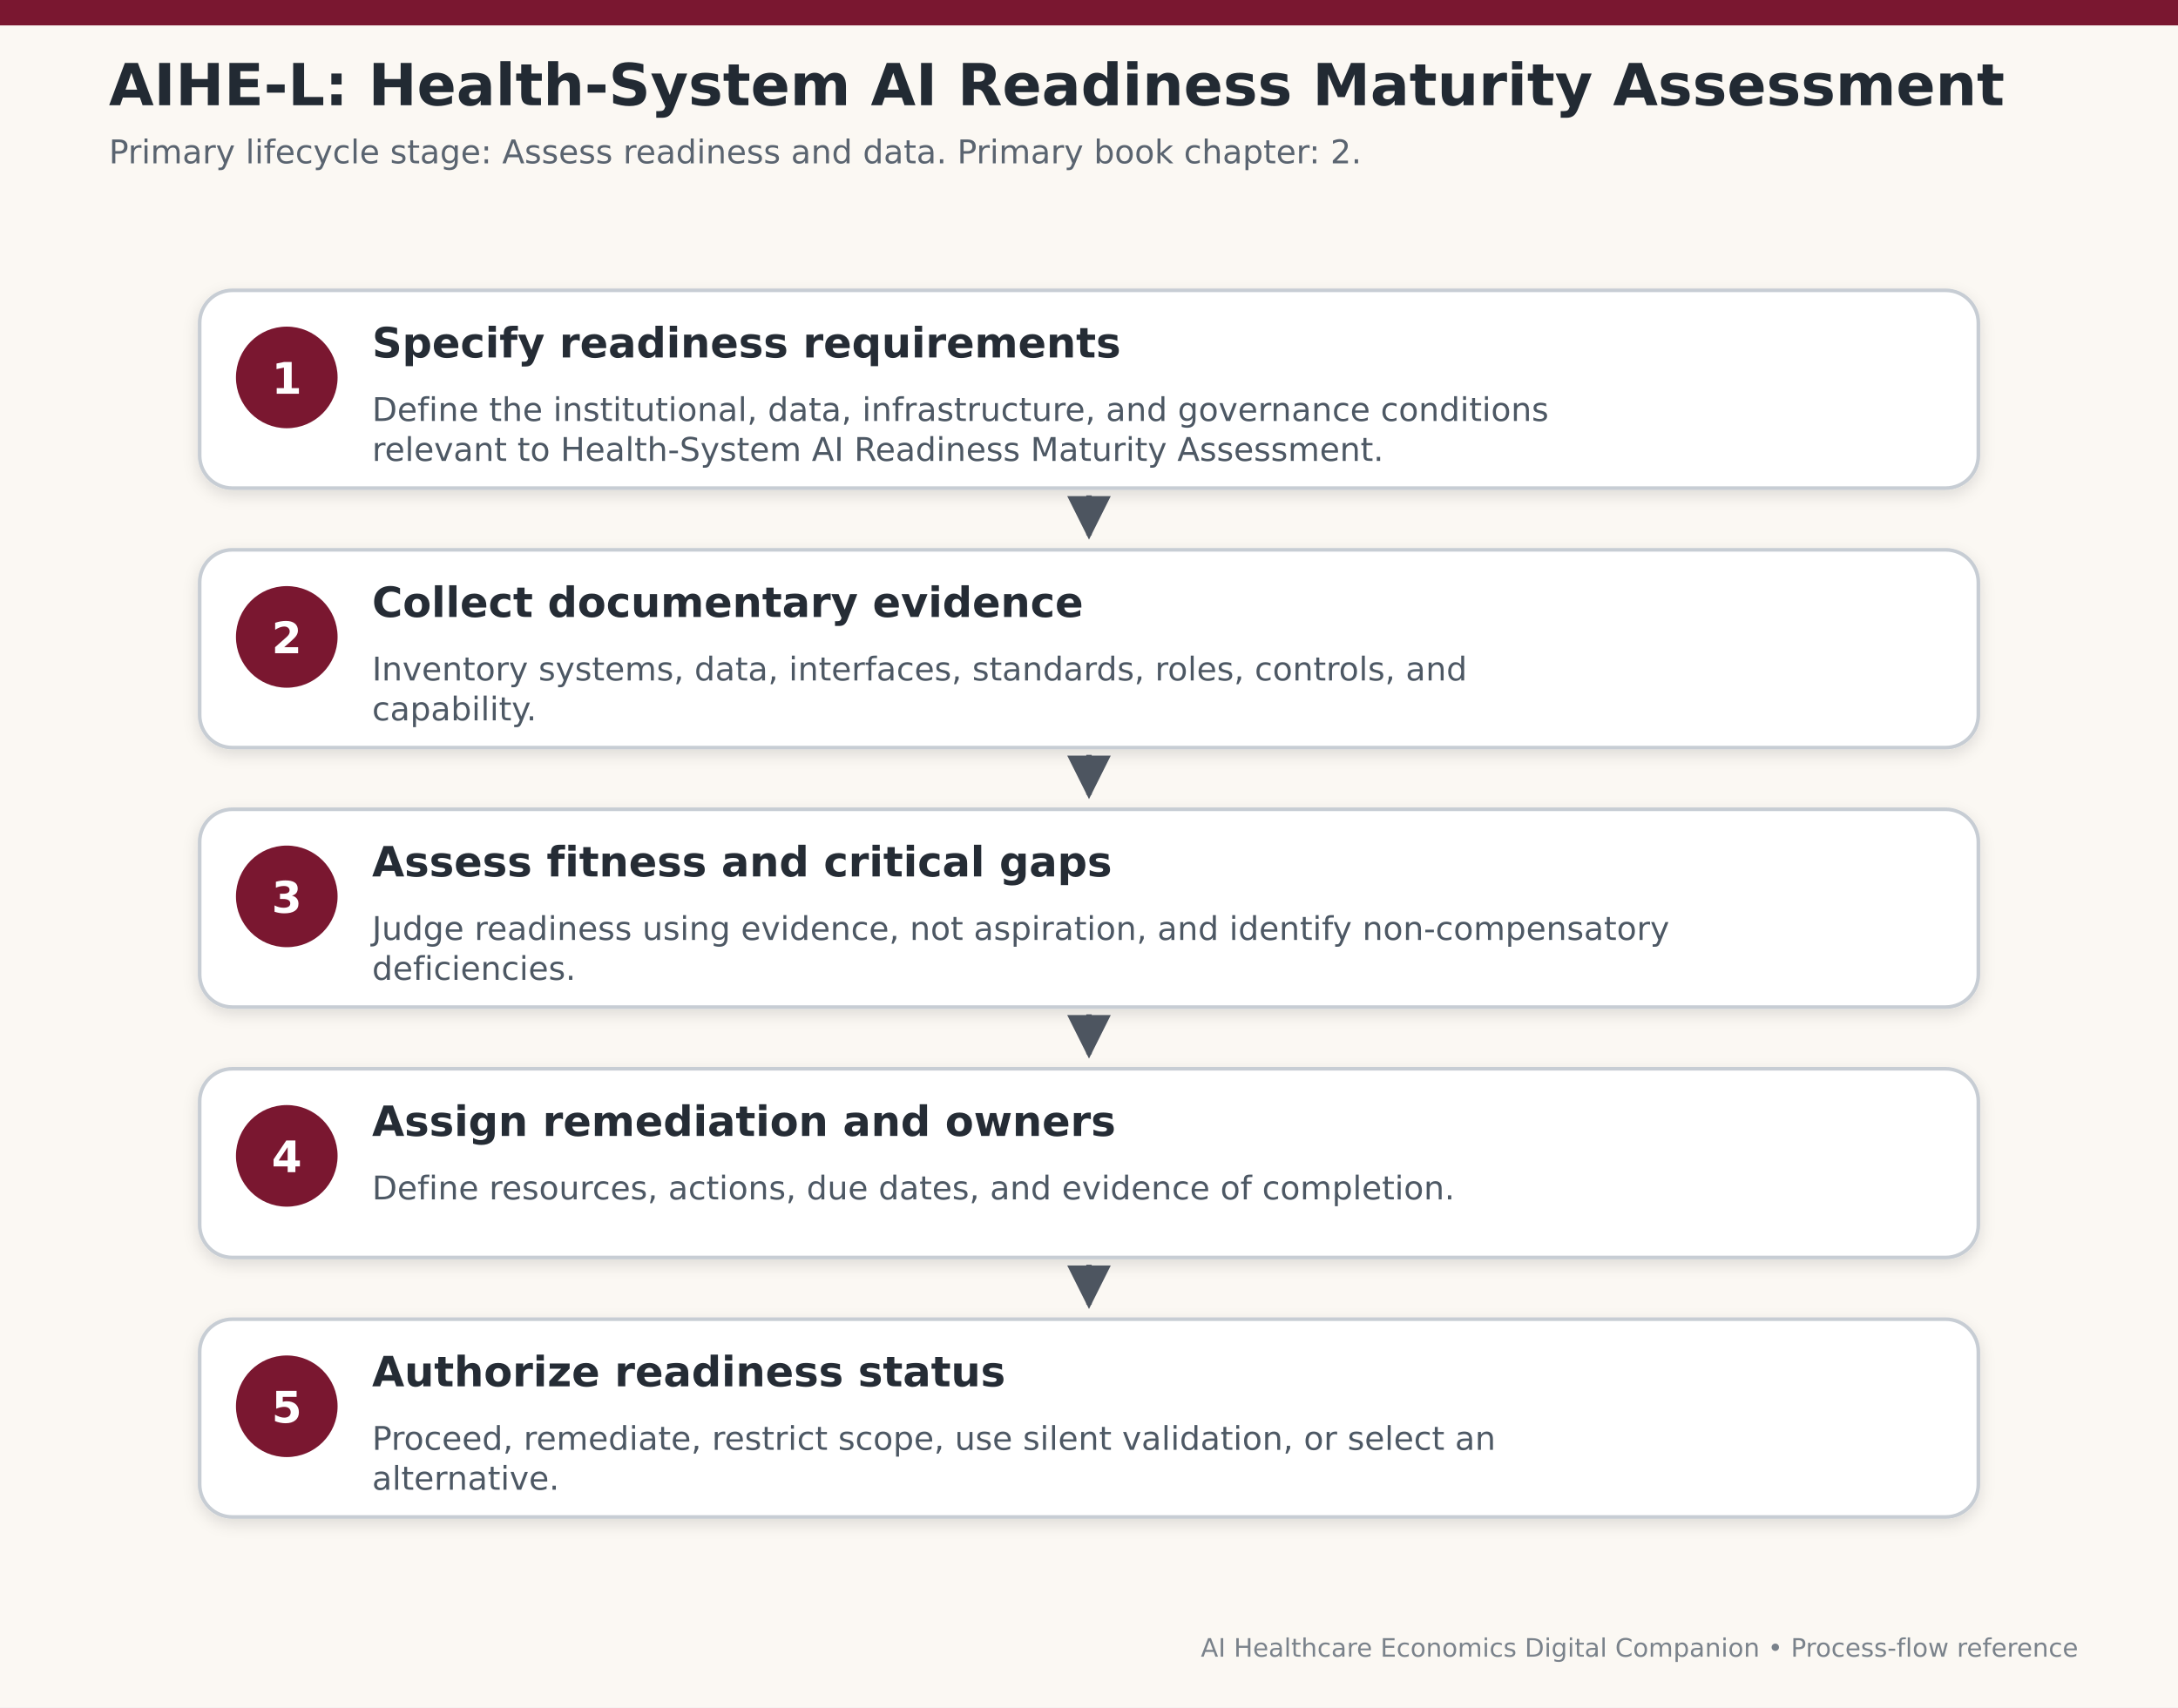
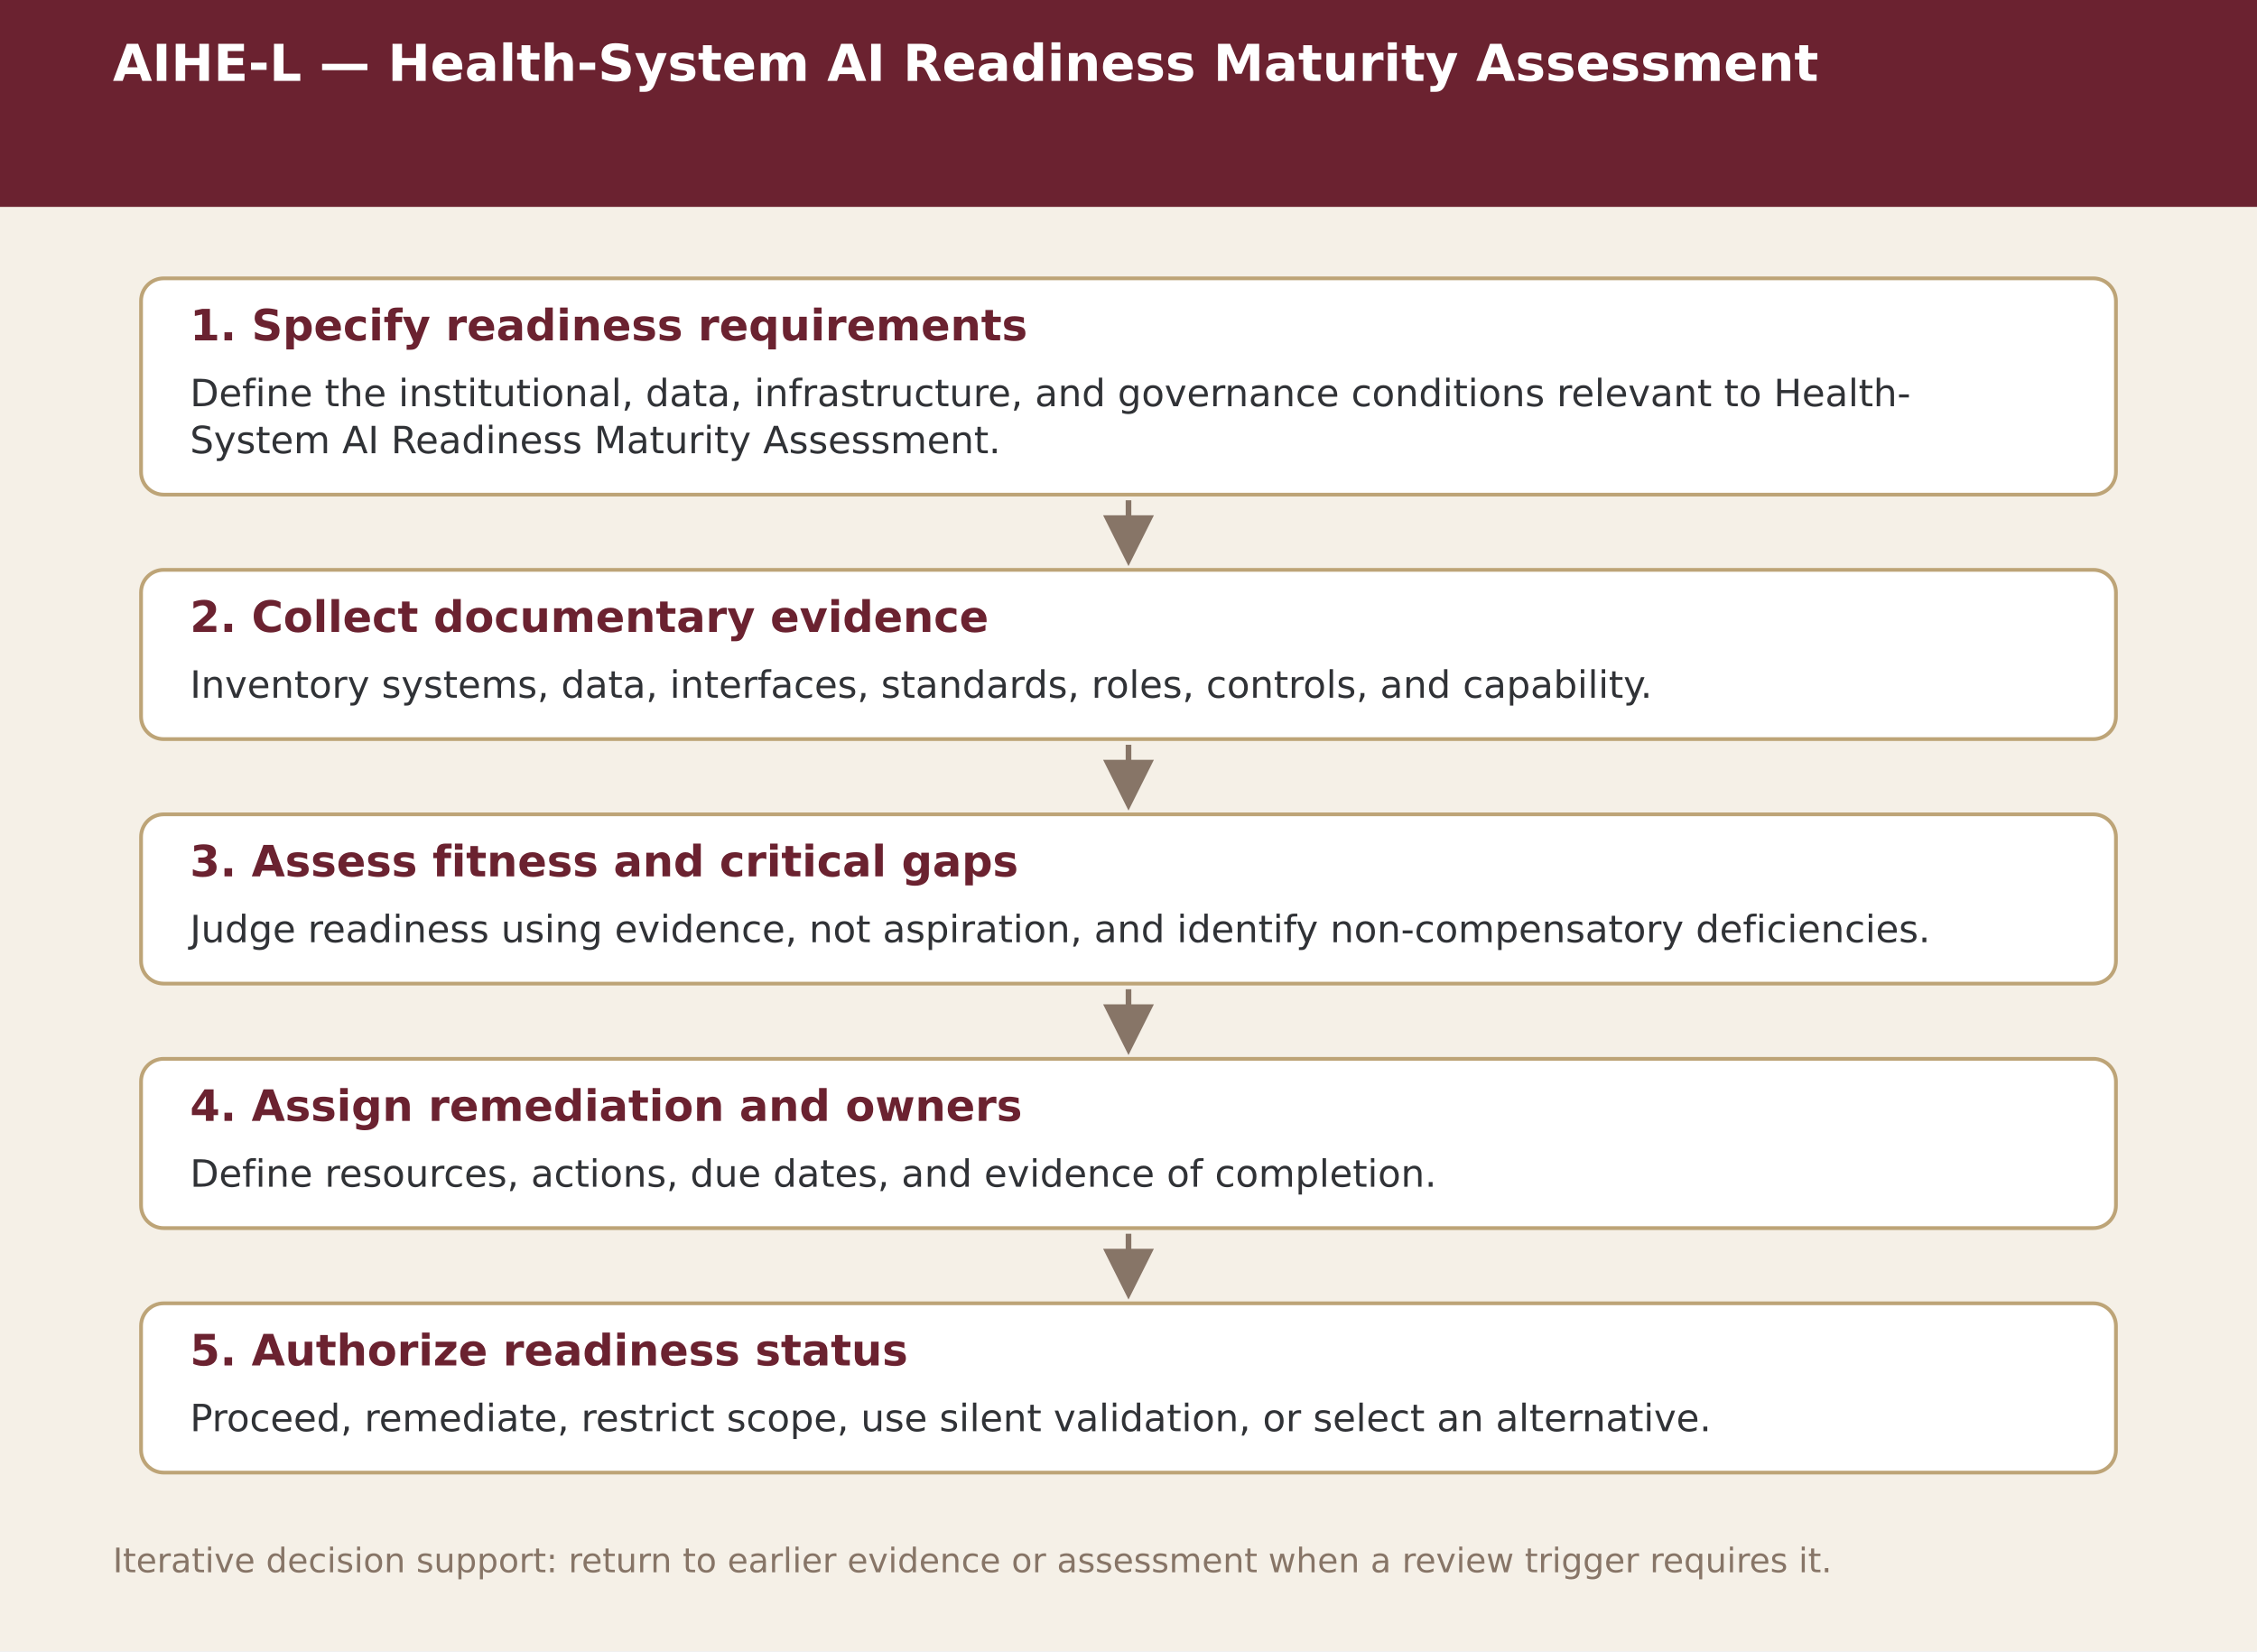
- <svg xmlns="http://www.w3.org/2000/svg" width="1200" height="941" viewBox="0 0 1200 941">
+ <svg xmlns="http://www.w3.org/2000/svg" width="1200" height="878" viewBox="0 0 1200 878">
+   <rect width="1200" height="878" fill="#F5F0E7" />
+   <rect width="1200" height="110" fill="#6B2230" />
  <defs>
-     <marker id="arrow" viewBox="0 0 10 10" refX="9" refY="5" markerWidth="8" markerHeight="8" orient="auto-start-reverse">
-       <path d="M 0 0 L 10 5 L 0 10 z" fill="#4D5560" />
+     <marker id="arrow" markerWidth="9" markerHeight="9" refX="7" refY="4.5" orient="auto">
+       <path d="M0,0 L9,4.5 L0,9 Z" fill="#877567" />
    </marker>
-     <filter id="shadow" x="-20%" y="-20%" width="140%" height="140%">
-       <feDropShadow dx="0" dy="3" stdDeviation="4" flood-color="#000000" flood-opacity="0.12" />
-     </filter>
  </defs>
-   <rect width="100%" height="100%" fill="#FBF8F3" />
-   <rect x="0" y="0" width="1200" height="14" fill="#7A1730" />
-   <text x="60" y="58" font-family="DejaVu Sans, Arial" font-size="32" font-weight="700" fill="#222A33">AIHE-L: Health-System AI Readiness Maturity Assessment</text>
-   <text x="60" y="90" font-family="DejaVu Sans, Arial" font-size="18" fill="#5A6470">Primary lifecycle stage: Assess readiness and data. Primary book chapter: 2.</text>
-   <rect x="110" y="160" rx="18" ry="18" width="980" height="109" fill="#FFFFFF" stroke="#C7CDD4" stroke-width="2" filter="url(#shadow)" />
-   <circle cx="158" cy="208" r="28" fill="#7A1730" />
-   <text x="158" y="217" text-anchor="middle" font-family="DejaVu Sans, Arial" font-size="24" font-weight="700" fill="#FFFFFF">1</text>
-   <text x="205" y="197" font-family="DejaVu Sans, Arial" font-size="23" font-weight="700" fill="#252C35">Specify readiness requirements</text>
-   <text x="205" y="232" font-family="DejaVu Sans, Arial" font-size="18" fill="#4D5864">Define the institutional, data, infrastructure, and governance conditions</text>
-   <text x="205" y="254" font-family="DejaVu Sans, Arial" font-size="18" fill="#4D5864">relevant to Health-System AI Readiness Maturity Assessment.</text>
-   <line x1="600.0" y1="273" x2="600.0" y2="295" stroke="#4D5560" stroke-width="3" marker-end="url(#arrow)" />
-   <rect x="110" y="303" rx="18" ry="18" width="980" height="109" fill="#FFFFFF" stroke="#C7CDD4" stroke-width="2" filter="url(#shadow)" />
-   <circle cx="158" cy="351" r="28" fill="#7A1730" />
-   <text x="158" y="360" text-anchor="middle" font-family="DejaVu Sans, Arial" font-size="24" font-weight="700" fill="#FFFFFF">2</text>
-   <text x="205" y="340" font-family="DejaVu Sans, Arial" font-size="23" font-weight="700" fill="#252C35">Collect documentary evidence</text>
-   <text x="205" y="375" font-family="DejaVu Sans, Arial" font-size="18" fill="#4D5864">Inventory systems, data, interfaces, standards, roles, controls, and</text>
-   <text x="205" y="397" font-family="DejaVu Sans, Arial" font-size="18" fill="#4D5864">capability.</text>
-   <line x1="600.0" y1="416" x2="600.0" y2="438" stroke="#4D5560" stroke-width="3" marker-end="url(#arrow)" />
-   <rect x="110" y="446" rx="18" ry="18" width="980" height="109" fill="#FFFFFF" stroke="#C7CDD4" stroke-width="2" filter="url(#shadow)" />
-   <circle cx="158" cy="494" r="28" fill="#7A1730" />
-   <text x="158" y="503" text-anchor="middle" font-family="DejaVu Sans, Arial" font-size="24" font-weight="700" fill="#FFFFFF">3</text>
-   <text x="205" y="483" font-family="DejaVu Sans, Arial" font-size="23" font-weight="700" fill="#252C35">Assess fitness and critical gaps</text>
-   <text x="205" y="518" font-family="DejaVu Sans, Arial" font-size="18" fill="#4D5864">Judge readiness using evidence, not aspiration, and identify non-compensatory</text>
-   <text x="205" y="540" font-family="DejaVu Sans, Arial" font-size="18" fill="#4D5864">deficiencies.</text>
-   <line x1="600.0" y1="559" x2="600.0" y2="581" stroke="#4D5560" stroke-width="3" marker-end="url(#arrow)" />
-   <rect x="110" y="589" rx="18" ry="18" width="980" height="104" fill="#FFFFFF" stroke="#C7CDD4" stroke-width="2" filter="url(#shadow)" />
-   <circle cx="158" cy="637" r="28" fill="#7A1730" />
-   <text x="158" y="646" text-anchor="middle" font-family="DejaVu Sans, Arial" font-size="24" font-weight="700" fill="#FFFFFF">4</text>
-   <text x="205" y="626" font-family="DejaVu Sans, Arial" font-size="23" font-weight="700" fill="#252C35">Assign remediation and owners</text>
-   <text x="205" y="661" font-family="DejaVu Sans, Arial" font-size="18" fill="#4D5864">Define resources, actions, due dates, and evidence of completion.</text>
-   <line x1="600.0" y1="697" x2="600.0" y2="719" stroke="#4D5560" stroke-width="3" marker-end="url(#arrow)" />
-   <rect x="110" y="727" rx="18" ry="18" width="980" height="109" fill="#FFFFFF" stroke="#C7CDD4" stroke-width="2" filter="url(#shadow)" />
-   <circle cx="158" cy="775" r="28" fill="#7A1730" />
-   <text x="158" y="784" text-anchor="middle" font-family="DejaVu Sans, Arial" font-size="24" font-weight="700" fill="#FFFFFF">5</text>
-   <text x="205" y="764" font-family="DejaVu Sans, Arial" font-size="23" font-weight="700" fill="#252C35">Authorize readiness status</text>
-   <text x="205" y="799" font-family="DejaVu Sans, Arial" font-size="18" fill="#4D5864">Proceed, remediate, restrict scope, use silent validation, or select an</text>
-   <text x="205" y="821" font-family="DejaVu Sans, Arial" font-size="18" fill="#4D5864">alternative.</text>
-   <text x="1145" y="913" text-anchor="end" font-family="DejaVu Sans, Arial" font-size="14" fill="#7A828B">AI Healthcare Economics Digital Companion • Process-flow reference</text>
+   <text x="60" y="43" font-family="DejaVu Sans, sans-serif" font-size="27" font-weight="bold" fill="#FFFFFF">AIHE-L — Health-System AI Readiness Maturity Assessment</text>
+   <rect x="75" y="148" width="1050" height="115" rx="12" fill="#FFFFFF" stroke="#BDA477" stroke-width="2" />
+   <text x="101" y="181" font-family="DejaVu Sans, sans-serif" font-size="23" font-weight="bold" fill="#6B2230">1. Specify readiness requirements</text>
+   <text x="101" y="216" font-family="DejaVu Sans, sans-serif" font-size="20" fill="#303236">Define the institutional, data, infrastructure, and governance conditions relevant to Health-</text>
+   <text x="101" y="241" font-family="DejaVu Sans, sans-serif" font-size="20" fill="#303236">System AI Readiness Maturity Assessment.</text>
+   <path d="M600,266 V295" stroke="#877567" stroke-width="3" marker-end="url(#arrow)" />
+   <rect x="75" y="303" width="1050" height="90" rx="12" fill="#FFFFFF" stroke="#BDA477" stroke-width="2" />
+   <text x="101" y="336" font-family="DejaVu Sans, sans-serif" font-size="23" font-weight="bold" fill="#6B2230">2. Collect documentary evidence</text>
+   <text x="101" y="371" font-family="DejaVu Sans, sans-serif" font-size="20" fill="#303236">Inventory systems, data, interfaces, standards, roles, controls, and capability.</text>
+   <path d="M600,396 V425" stroke="#877567" stroke-width="3" marker-end="url(#arrow)" />
+   <rect x="75" y="433" width="1050" height="90" rx="12" fill="#FFFFFF" stroke="#BDA477" stroke-width="2" />
+   <text x="101" y="466" font-family="DejaVu Sans, sans-serif" font-size="23" font-weight="bold" fill="#6B2230">3. Assess fitness and critical gaps</text>
+   <text x="101" y="501" font-family="DejaVu Sans, sans-serif" font-size="20" fill="#303236">Judge readiness using evidence, not aspiration, and identify non-compensatory deficiencies.</text>
+   <path d="M600,526 V555" stroke="#877567" stroke-width="3" marker-end="url(#arrow)" />
+   <rect x="75" y="563" width="1050" height="90" rx="12" fill="#FFFFFF" stroke="#BDA477" stroke-width="2" />
+   <text x="101" y="596" font-family="DejaVu Sans, sans-serif" font-size="23" font-weight="bold" fill="#6B2230">4. Assign remediation and owners</text>
+   <text x="101" y="631" font-family="DejaVu Sans, sans-serif" font-size="20" fill="#303236">Define resources, actions, due dates, and evidence of completion.</text>
+   <path d="M600,656 V685" stroke="#877567" stroke-width="3" marker-end="url(#arrow)" />
+   <rect x="75" y="693" width="1050" height="90" rx="12" fill="#FFFFFF" stroke="#BDA477" stroke-width="2" />
+   <text x="101" y="726" font-family="DejaVu Sans, sans-serif" font-size="23" font-weight="bold" fill="#6B2230">5. Authorize readiness status</text>
+   <text x="101" y="761" font-family="DejaVu Sans, sans-serif" font-size="20" fill="#303236">Proceed, remediate, restrict scope, use silent validation, or select an alternative.</text>
+   <text x="60" y="836" font-family="DejaVu Sans, sans-serif" font-size="18" fill="#877567">Iterative decision support: return to earlier evidence or assessment when a review trigger requires it.</text>
</svg>
